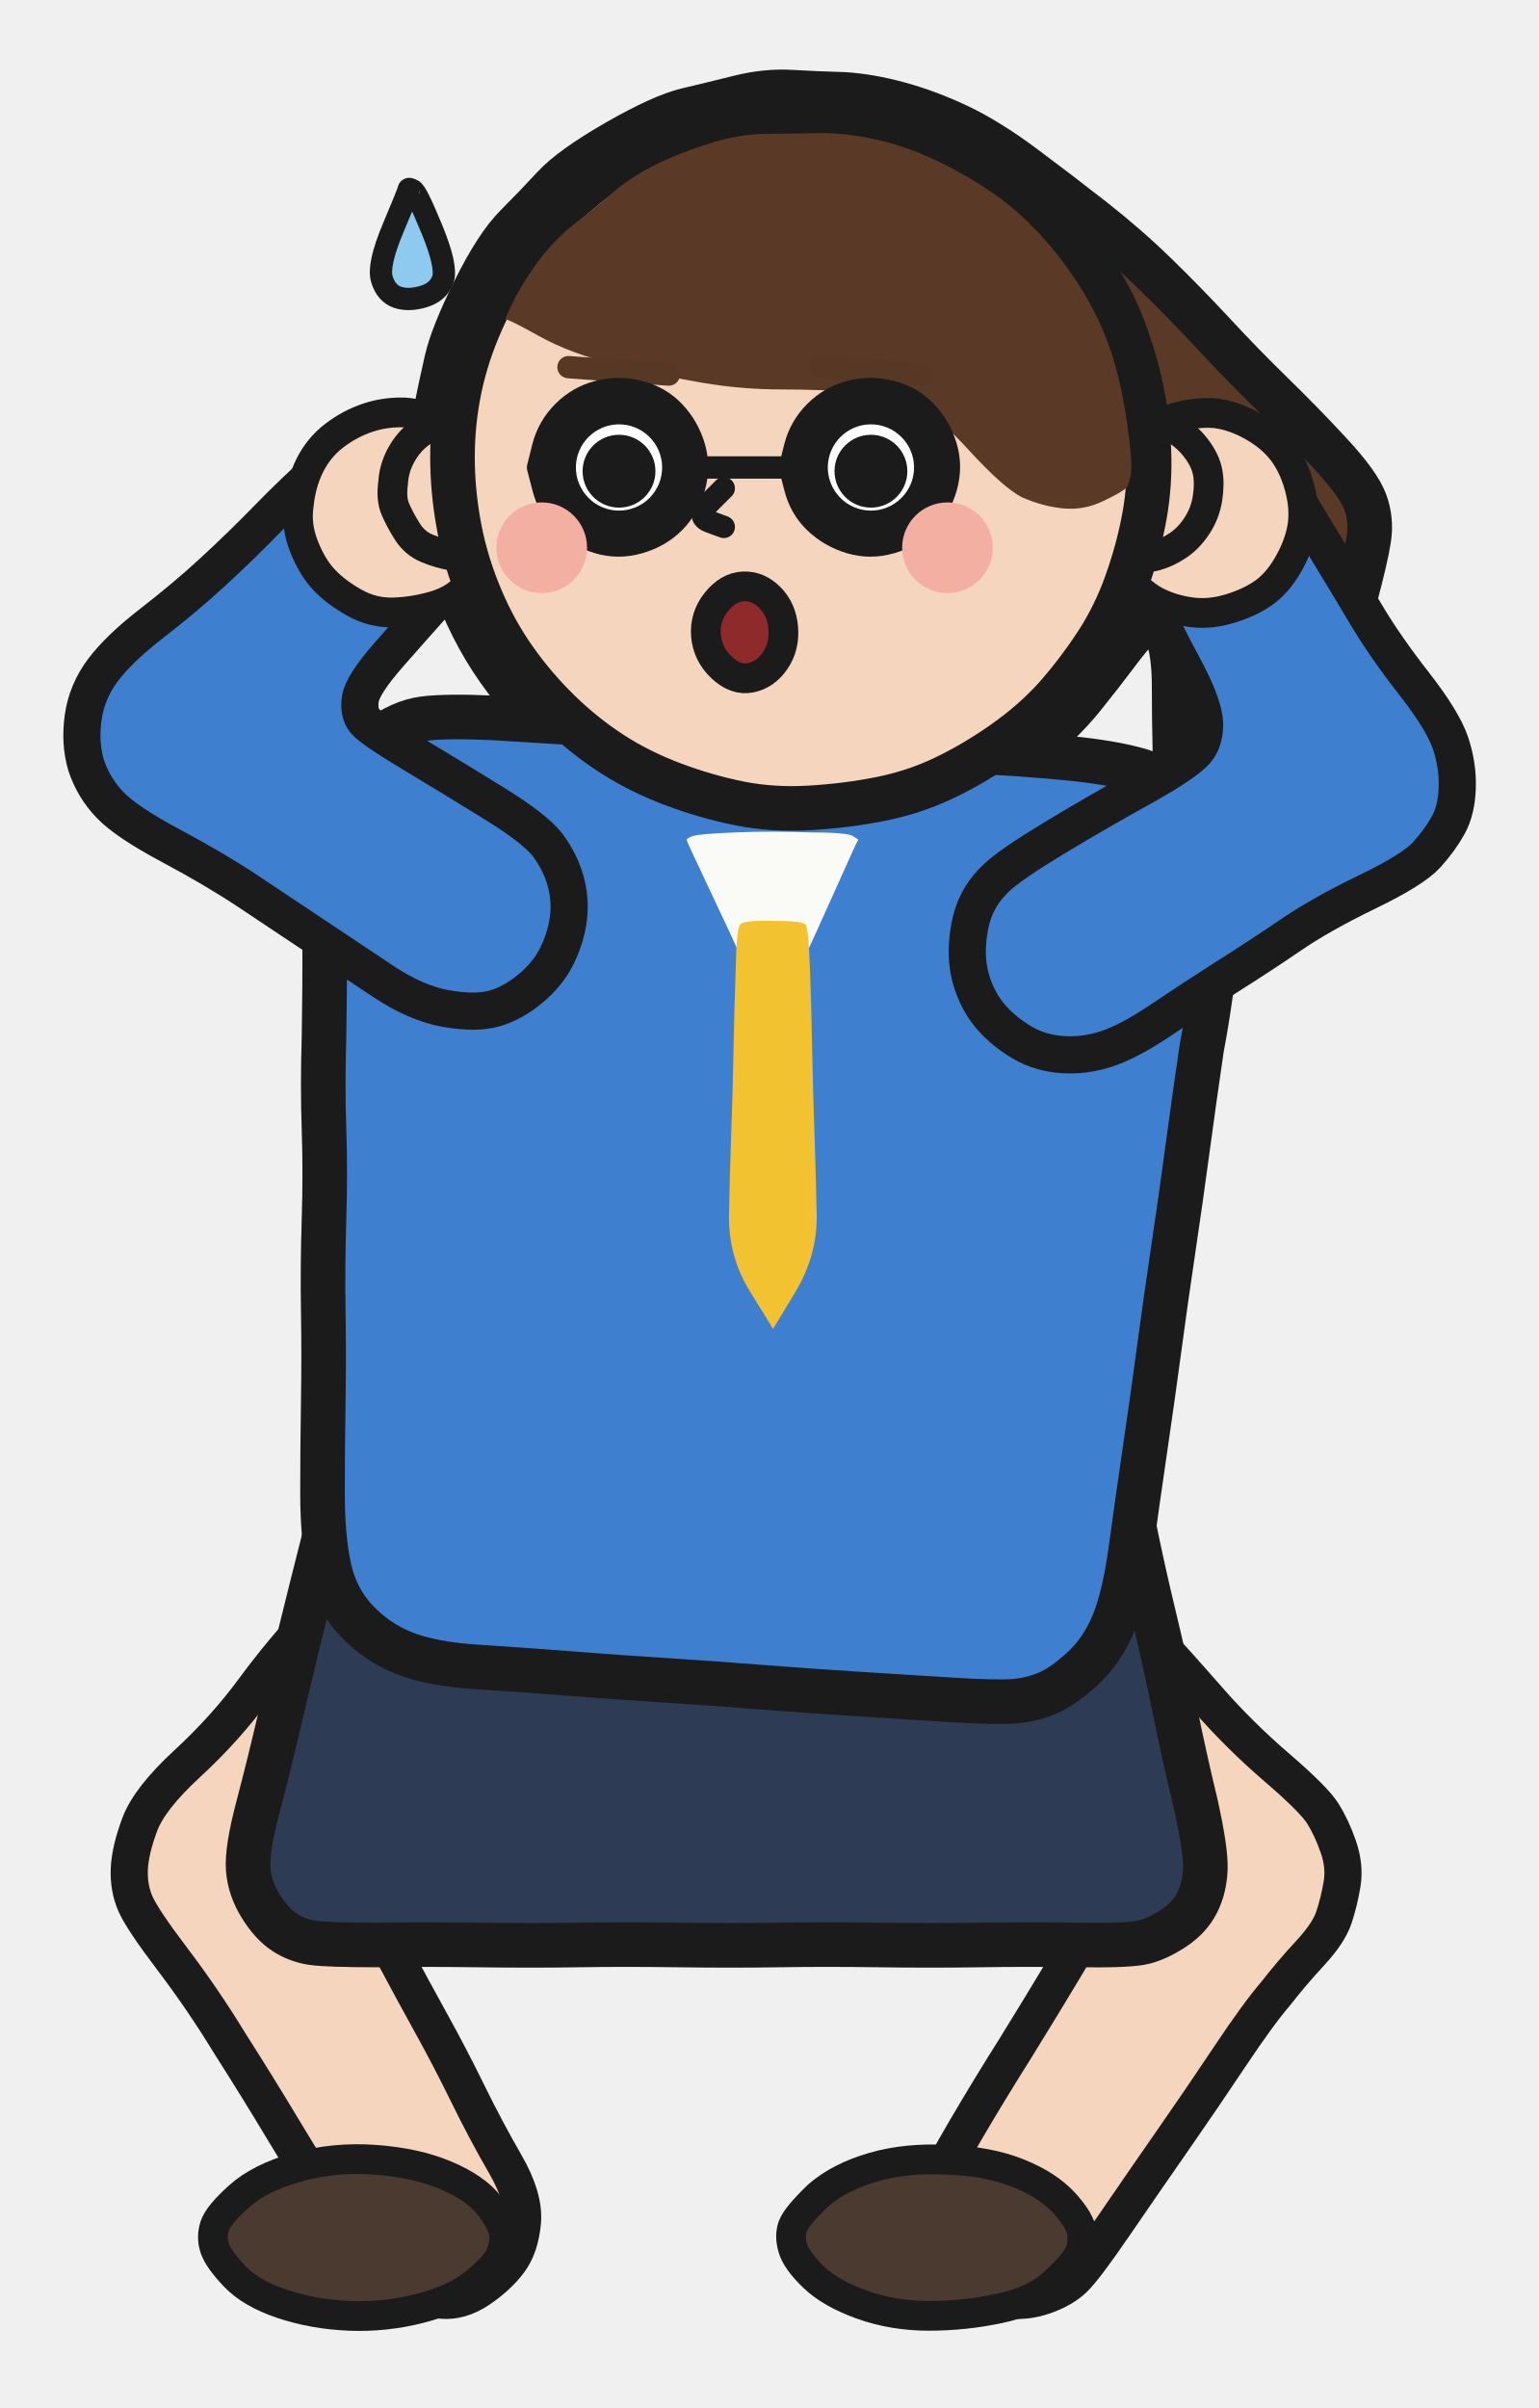
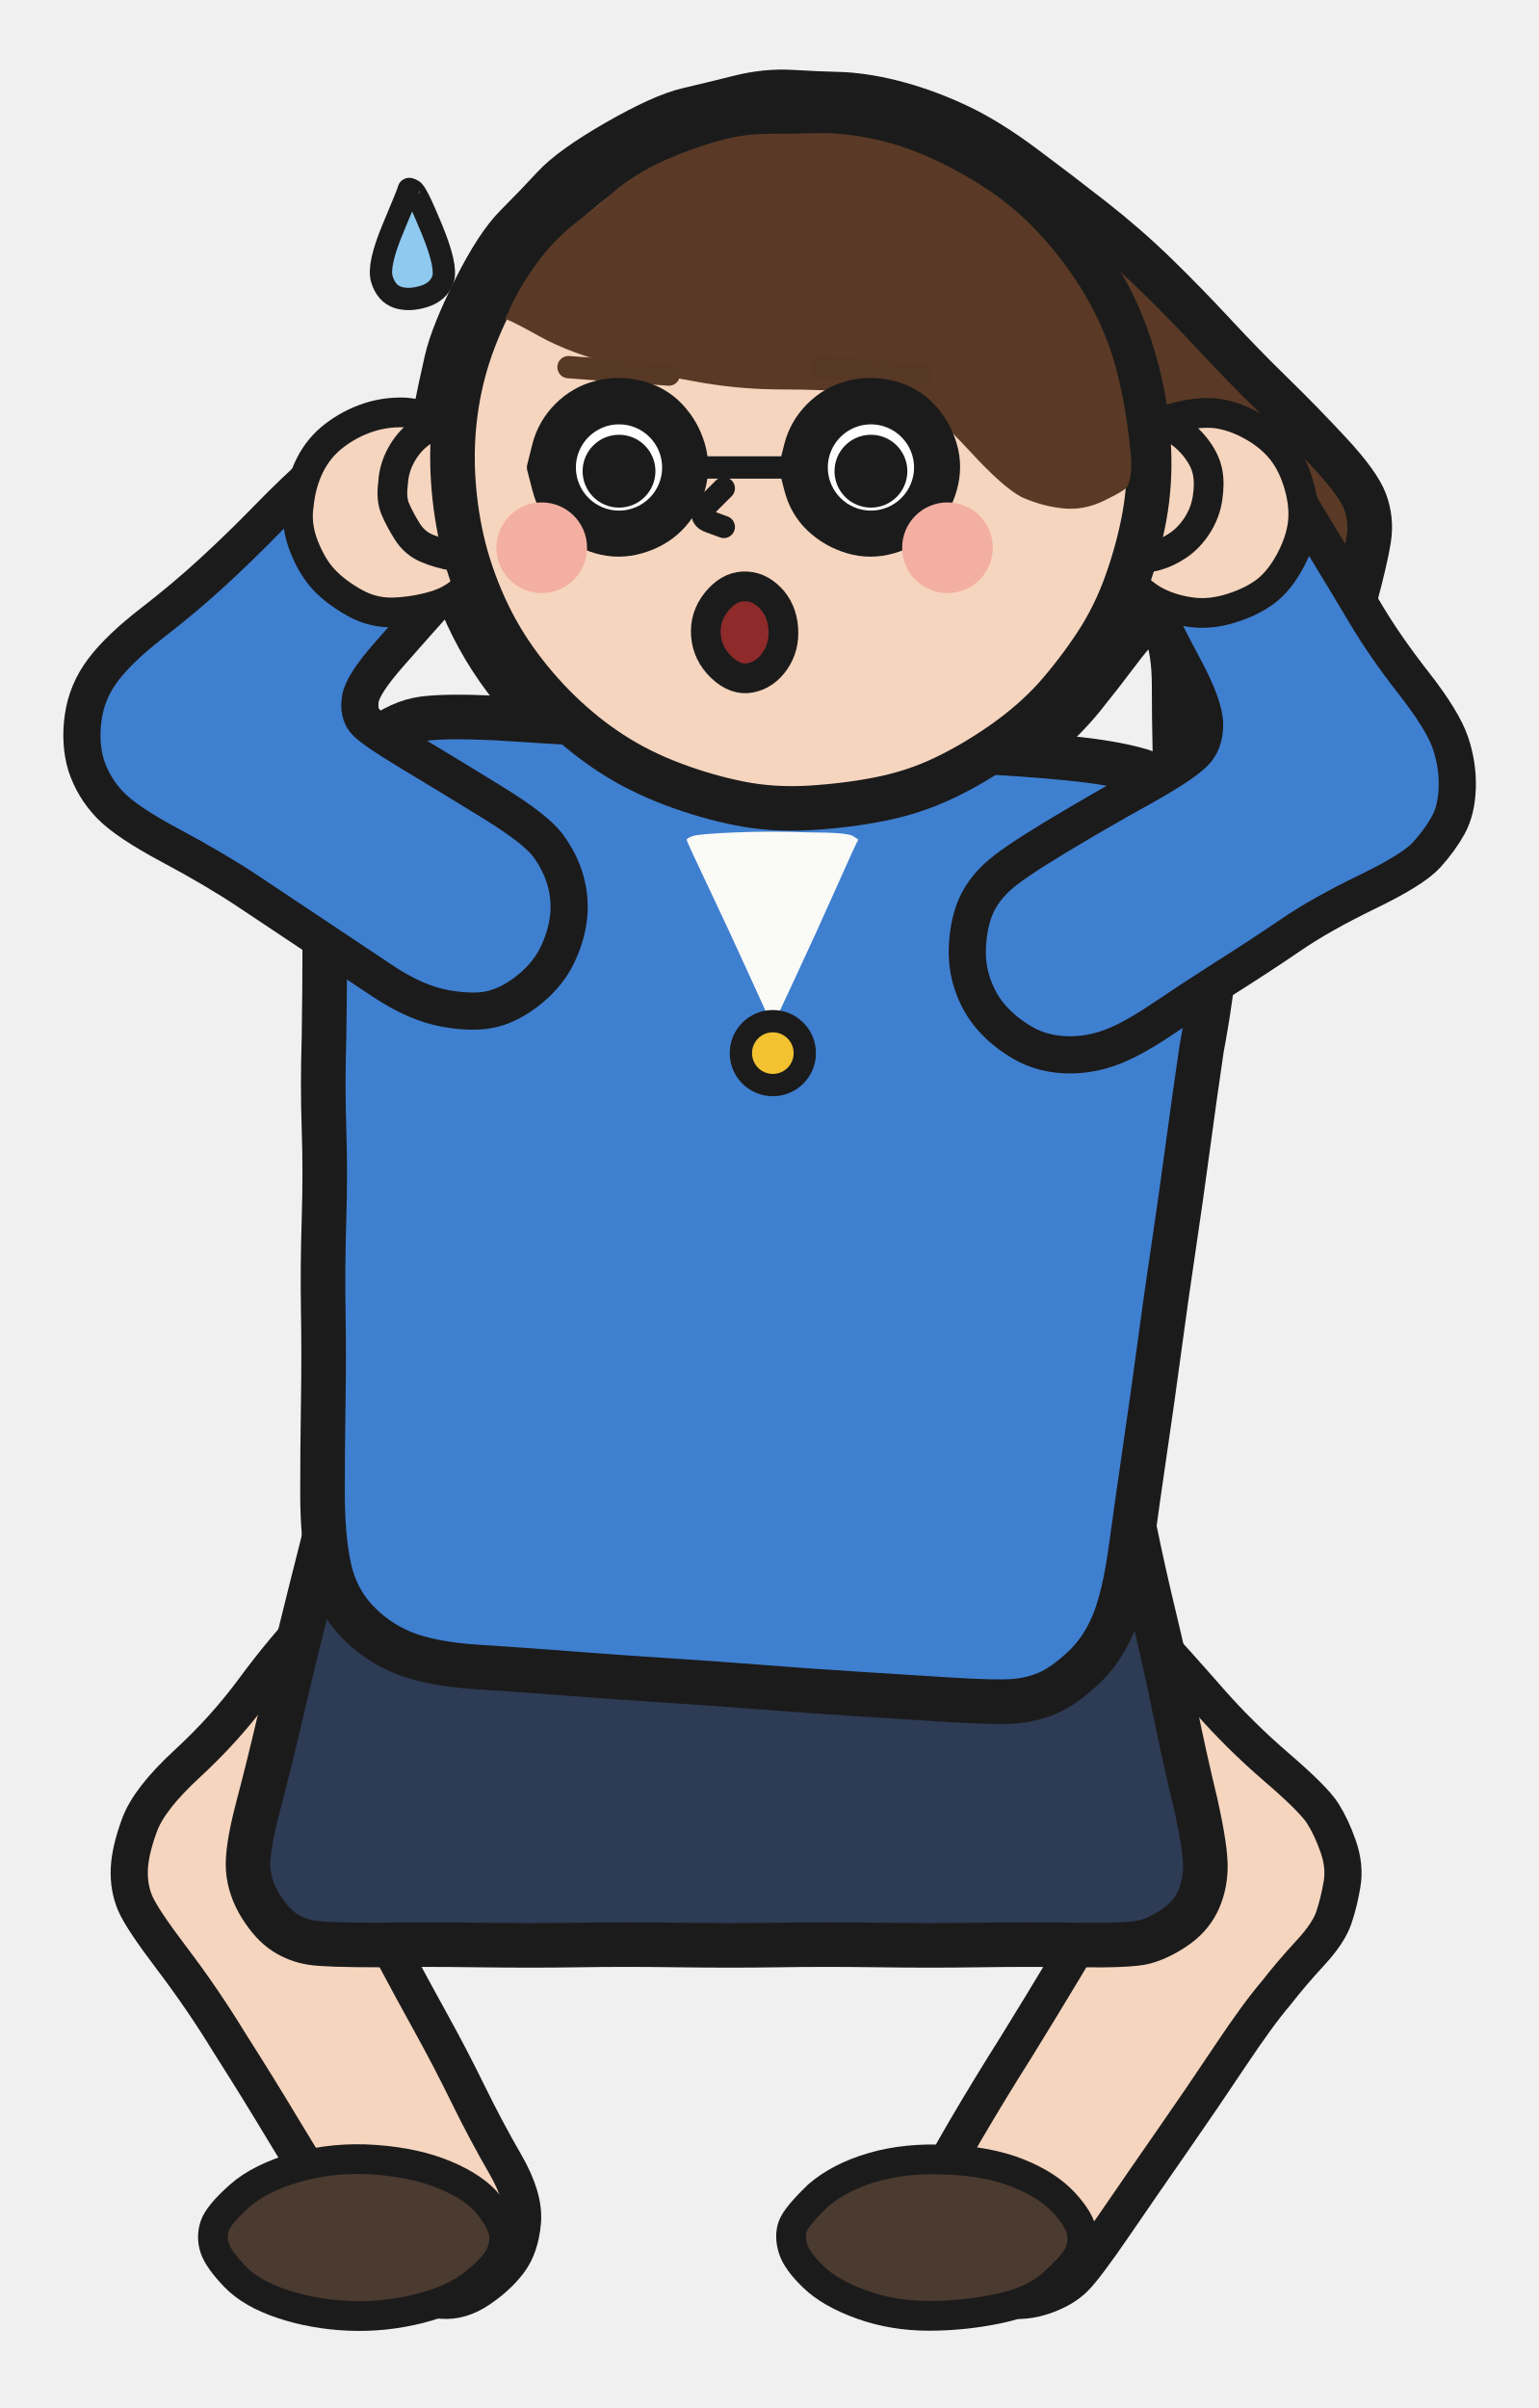
<svg xmlns="http://www.w3.org/2000/svg" viewBox="0 0 207 324" width="207" height="324">
  <g stroke="#1B1B1B" stroke-linecap="round" stroke-linejoin="round">
    <path d="M113.5 12.7Q117 12.9 121 14t8 3t8.7 5.4t9.3 7.1t8.6 7.5t7.8 8t7.8 8t7.8 8t4.7 6.5t.5 5t-1.8 7.8t-3.1 10.7q-1.5 5.3 -3.1 10.7t-3.4 7.6t-3.3 2.8t-3.5 .4t-3.5-1t-2.5-2.2t-1.4-2.8t-.5-5.7t-.1-8.6t-1-7.1t-1-2.9t-1.5 1.1q-1.5 1 -3.9 4.2t-4.9 6.3t-6.6 6.6t-10.1 6.2t-12.5 4t-10 .9t-7-.7t-10-2.9t-11.9-6.8t-9.5-9.6t-6.6-12t-2.7-10q-.3-3.5 -.6-7t.4-7t1.5-7t3.8-9.5t5.6-8.6t5-5.2t8.5-6.1t9.5-4.3t7-1.7t7-.7t7 .3Z" fill="#5A3A26" stroke-width="6" />
    <path d="M121.5 190.9Q125 190.9 128.5 192.8t7.9 6.8t8.7 9.7t8.8 9.7t8.7 9.7t9.2 9.1t6.2 6.2t2.1 4.5t.5 5t-1.1 4.5t-3.2 4.8t-4.6 5.4q-2.4 2.8 -6.2 8.5t-7.7 11.3t-7.8 11.3t-5.4 7.2t-4.1 2.4t-5 .5t-5-1.8t-3.8-4.1t-1.5-5t.7-4.5t4.1-7.5t6.7-11q3.4-5.5 6.7-11t3.9-7t.3-3t-1.3-3t-5.4-5.9t-8.8-8.7t-8.9-8.7t-8.8-8.7t-5.7-6.4t-1.7-4.1t0-5.5t2.6-6.5q2.2-3 5.3-4.6t6.6-1.5Z" fill="#F6D5BE" stroke-width="5" />
    <path d="M127.5 290.6Q133 290.8 137 292.4t6.2 4t2.4 4.1t-.5 3t-3.3 3.7t-7.3 3.4t-9.5 1t-9-1.5t-6.5-3.7t-2.8-3.9t0-3t3.4-4.1q2.9-2.5 7.4-3.8t10-1Z" fill="#4A3A30" stroke-width="4" />
    <path d="M75 187.7Q79 187.9 81.6 189.5t4.5 4t2.4 5.5t.1 6t-1.8 5t-5.5 6.6t-8.5 9.3t-8.6 9.2t-8.5 9.3t-5.2 6.6t-.5 4.5t2.9 7.3q2.5 4.7 5.1 9.4t5 9.6t5 9.4t2.3 7.8t-1.8 5.3t-4 3.7t-5 1.5t-4.6-.7t-4-2.6t-5.5-7.8t-7.2-11.7t-7.3-11.8q-3.6-5.9 -7.7-11.3t-5-7.5t-.8-4.6t1.4-6t6.4-8.2t9-10t8.6-10.3t8.4-10.4t8.6-10.3t7.7-7t7.5-1.6Z" fill="#F6D5BE" stroke-width="5" />
    <path d="M50.5 290.6Q56 291 60 292.7t5.8 4t2 3.8t-.5 3t-3.4 3.7t-7.4 3.4t-9.5 1t-9-1.6t-6.4-3.7t-2.7-3.8t0-3t3.3-4q2.8-2.5 7.8-3.9t10.5-1Z" fill="#4A3A30" stroke-width="4" />
    <path d="M63.5 172.9Q70 172.9 76.9 173.4t13.8 1t13.8 1t13.8 .9t13.8 1t9.9 1.8t4.6 4.1t3.1 9.1t2.8 12.6t2.8 12.6t2.8 12.6t2.8 12.6q1.4 6.3 1.3 8.8t-1.1 4.5t-3.1 3.4t-4 1.9t-8.8 .4t-13.4 0t-13.6 0t-13.4 0t-13.6 0t-13.4 0t-13.6 0t-13.4 0q-6.8 0 -8.8-.3t-3.7-1.4t-3.2-3.5t-1.7-5t1.3-8.3t2.9-11.7t2.8-11.7t2.9-11.6t2.8-11.7t2.9-11.7t2.7-7.7t3.3-3.1q2-1.2 8.5-1.1Z" fill="#2E3B55" stroke-width="6" />
    <path d="M66.5 96.6Q73 97 79.4 97.4t12.8 .9t12.9 .9t12.8 1t12.9 .9t12.8 .9t9.9 1.7t6.3 4.3t3.7 5.5t.9 5t-.8 9.2t-1.9 13.4q-1 6.8 -1.9 13.5t-1.9 13.4t-1.9 13.4t-1.9 13.5t-1.9 13.4t-2.4 10.2t-4.1 6t-4.7 3.3t-4.5 1.1t-8.8-.2t-12.7-.8t-12.7-.9q-6.3-.5 -12.6-.9t-12.7-.9t-12.7-.9t-10-1.9t-6.4-4.4t-3.6-7t-.9-10.1t.1-12.3t0-12.2t.1-12.3t0-12.2t0-12.3q.1-6.1 .1-12.2t0-12.3t1.8-9.6t5.1-5.9t6.4-2.9t9.5-.1Z" fill="#3F7FD0" stroke-width="6" />
    <path d="M109 112Q114 112 114.8 112.5t.7 .5t-2.9 6.3t-5.7 12.5t-2.9 6.3t-2.9-6.3t-5.8-12.5t-2.9-6.3t.8-.5t5.8-.5t10 0Z" fill="#FAFAF7" stroke="none" data-noink="1" />
-     <path d="M104 123.9Q108 123.9 108.4 124.4t.6 6.1t.3 11t.3 11t.3 11t-2.9 10.4t-3 4.9t-3-4.9t-2.9-10.4t.3-11t.3-11t.3-11q.1-5.5 .6-6.1t4.4-.5Z" fill="#F2C230" stroke="none" data-noink="1" />
+     <circle cx="104" cy="141.7" r="4.3" fill="#F2C230" stroke-width="3" />
    <path d="M163.5 57.6Q166 58 168.7 60t5.2 6.2t5 8.3t5 8.3t6.4 9.2t4.9 8t.9 6t-1.2 5t-2.9 4t-8 5t-10.3 5.8t-8.7 5.7q-4.4 2.8 -8.7 5.7t-7.3 3.9t-6 .8t-5.4-1.6t-4.1-3.3t-2.6-4.5t-.7-5.5t1.1-5t2.8-3.9t7.7-5.3t11.4-6.6t7.4-4.8q1.5-1.4 1.5-3.9t-2.8-7.7t-5.3-10.6t-3.3-8.2t.3-5.5t2.8-4.5t4.6-2.9t5.1-.5Z" fill="#3F7FD0" stroke-width="5" />
    <path d="M163.5 55.6Q166 55.9 168.5 57.3t4 3.3t2.3 4.7t.5 5.2t-1.7 5t-3.2 4t-4.6 2.3t-5.3 .6t-4.6-1.3t-4-3.2t-2.7-4.5t-.6-5.4q.2-3 1.3-5.2t3.2-4t5-2.6t5.4-.6Z" fill="#F6D5BE" stroke-width="4" />
    <path d="M54.5 57.5Q57 57.7 59 58.8t3.3 2.6t2.1 3.6t.7 4.5t-1.1 4.5t-4.5 6t-7.1 8t-3.9 6t.6 3t6.4 4.4t11 6.7t7.2 5.6q1.7 2.3 2.4 4.8t.4 5t-1.5 5t-3.6 4.5t-4.9 2.7t-6.5 0t-8.5-3.7t-9-6t-9-6t-10.5-6.2t-8.2-5.5t-3.2-5.3q-.9-3 -.4-6.5t2.7-6.4t6.6-6.3t8.2-6.9t7.3-7.1t7.3-7t6.2-4.5t5-.8Z" fill="#3F7FD0" stroke-width="5" />
    <path d="M54.5 55.5Q57 55.7 59.5 56.9t4.2 3.2t2.6 4.4t.8 5t-1.3 5t-2.9 4.3t-4.4 2.7t-5.5 .9t-5.3-1.3t-4.1-3.1t-2.7-4.5t-.7-5.5q.3-3 1.5-5.4t3.3-4t4.5-2.4t5-.7Z" fill="#F6D5BE" stroke-width="4" />
    <path d="M155.5 56.6Q157 57 158.5 58t2.6 2.5t1.4 3t0 3.5t-1.4 3.7t-2.6 2.7t-3 1.4t-3.5 0t-3.5-1.3t-2.7-2.7t-1.5-3.8t.1-3.5q.4-1.5 1.4-3t2.6-2.5t3.6-1.4t3.5 0Z" fill="#F6D5BE" stroke-width="4" />
    <path d="M63 56.5Q65 56.7 66.8 57.9t2.9 2.6t1.4 3t.1 3.5t-1.3 3.5t-2.4 2.7t-3 1.5t-3.5 .1t-3.5-1t-2.7-2.3t-1.6-3t-.3-3.5q.1-2 1.1-3.8t2.5-2.9t3-1.5t3.5-.3Z" fill="#F6D5BE" stroke-width="4" />
    <path d="M106.5 15.1Q111 14.9 115.5 15.7t9 2.5t8.5 4.2t7.1 5.6t6 7t4.6 8t2.7 8.5t1.2 9t-.6 9t-2.4 8.9t-4.1 8.3t-5.5 7.2q-3 3.3 -7 6.1t-8 4.7t-8.5 2.8t-9.5 1.2t-9.5-.6t-9-2.6t-8.2-4.1t-7-5.6t-6-7t-4.6-8.3t-2.8-9t-1-9q-.1-4.5 .7-9t2.6-8.9t4.3-8.3t5.5-6.9t6.7-5.8t8-4.5t8.8-2.9t9-1.1Z" fill="#F6D5BE" stroke-width="6" />
    <path d="M110.5 17.9Q114 17.9 118 18.8t8 2.8t7.5 4.3t6.6 5.8t5.5 7.3t3.8 8t2.2 9.5t.6 7t-.6 2.1t-3.1 1.8t-5.5 1t-5.5-1.5q-2.5-1.3 -7-6.2t-7-6.2t-7.7-1.7t-10.6-.4t-10.7-.9t-11.5-2.4t-10.5-3.9t-4.5-2.2t1-2.3t3.4-5.5t5.3-5.4t5.6-4.6q2.9-2.2 6.3-3.7t6.9-2.5t7-1t7-.1Z" fill="#5A3A26" stroke="none" data-noink="1" />
    <circle cx="117.2" cy="62.9" r="7.8" fill="#FFFFFF" stroke-width="4" />
    <circle cx="117.2" cy="63.4" r="3.4" fill="#1B1B1B" stroke-width="3" />
    <circle cx="83.3" cy="62.9" r="7.8" fill="#FFFFFF" stroke-width="4" />
    <circle cx="83.3" cy="63.4" r="3.4" fill="#1B1B1B" stroke-width="3" />
    <path d="M123.9 50.4L110.4 49.4" fill="none" stroke="#573825" stroke-width="3" />
    <path d="M90 50.4L76.5 49.4" fill="none" stroke="#573825" stroke-width="3" />
    <path d="M106.3 62.9L107 60.1Q107.7 57.4 109.7 55.4T114.4 52.7T119.9 52.7T124.6 55.4T127.3 60.1T127.3 65.6T124.6 70.3T119.9 73T114.4 73T109.7 70.3T107 65.6L106.3 62.9Z" fill="none" stroke-width="3" />
    <path d="M72.4 62.9L73.1 60.1Q73.8 57.4 75.8 55.4T80.5 52.7T86 52.7T90.7 55.4T93.4 60.1T93.4 65.6T90.7 70.3T86 73T80.5 73T75.8 70.3T73.1 65.6L72.4 62.9Z" fill="none" stroke-width="3" />
    <path d="M106.3 62.9L94.1 62.9" fill="none" stroke-width="3" />
    <path d="M97.4 65.7L95.5 67.6Q93.6 69.5 95.5 70.2L97.4 70.9" fill="none" stroke-width="3" />
    <circle cx="127.5" cy="73.7" r="6.1" fill="#F3AFA2" stroke="none" data-noink="1" />
    <circle cx="72.9" cy="73.7" r="6.1" fill="#F3AFA2" stroke="none" data-noink="1" />
    <path d="M100 78.9Q102 78.8 103.6 80.4t1.8 4.1t-1.1 4.4t-3.3 2.3t-3.9-1.4t-2.1-4.3t1.4-4.5t3.6-2.1Z" fill="#8E2A2A" stroke-width="4" />
    <path d="M55.5 25.6Q56 25.7 58.1 30.8t1.5 6.8t-2.6 2.3t-3.5 .1t-2.1-2.4t1.5-6.9t2.1-5.2t.5 .1Z" fill="#8EC9F0" stroke-width="3" />
  </g>
</svg>
